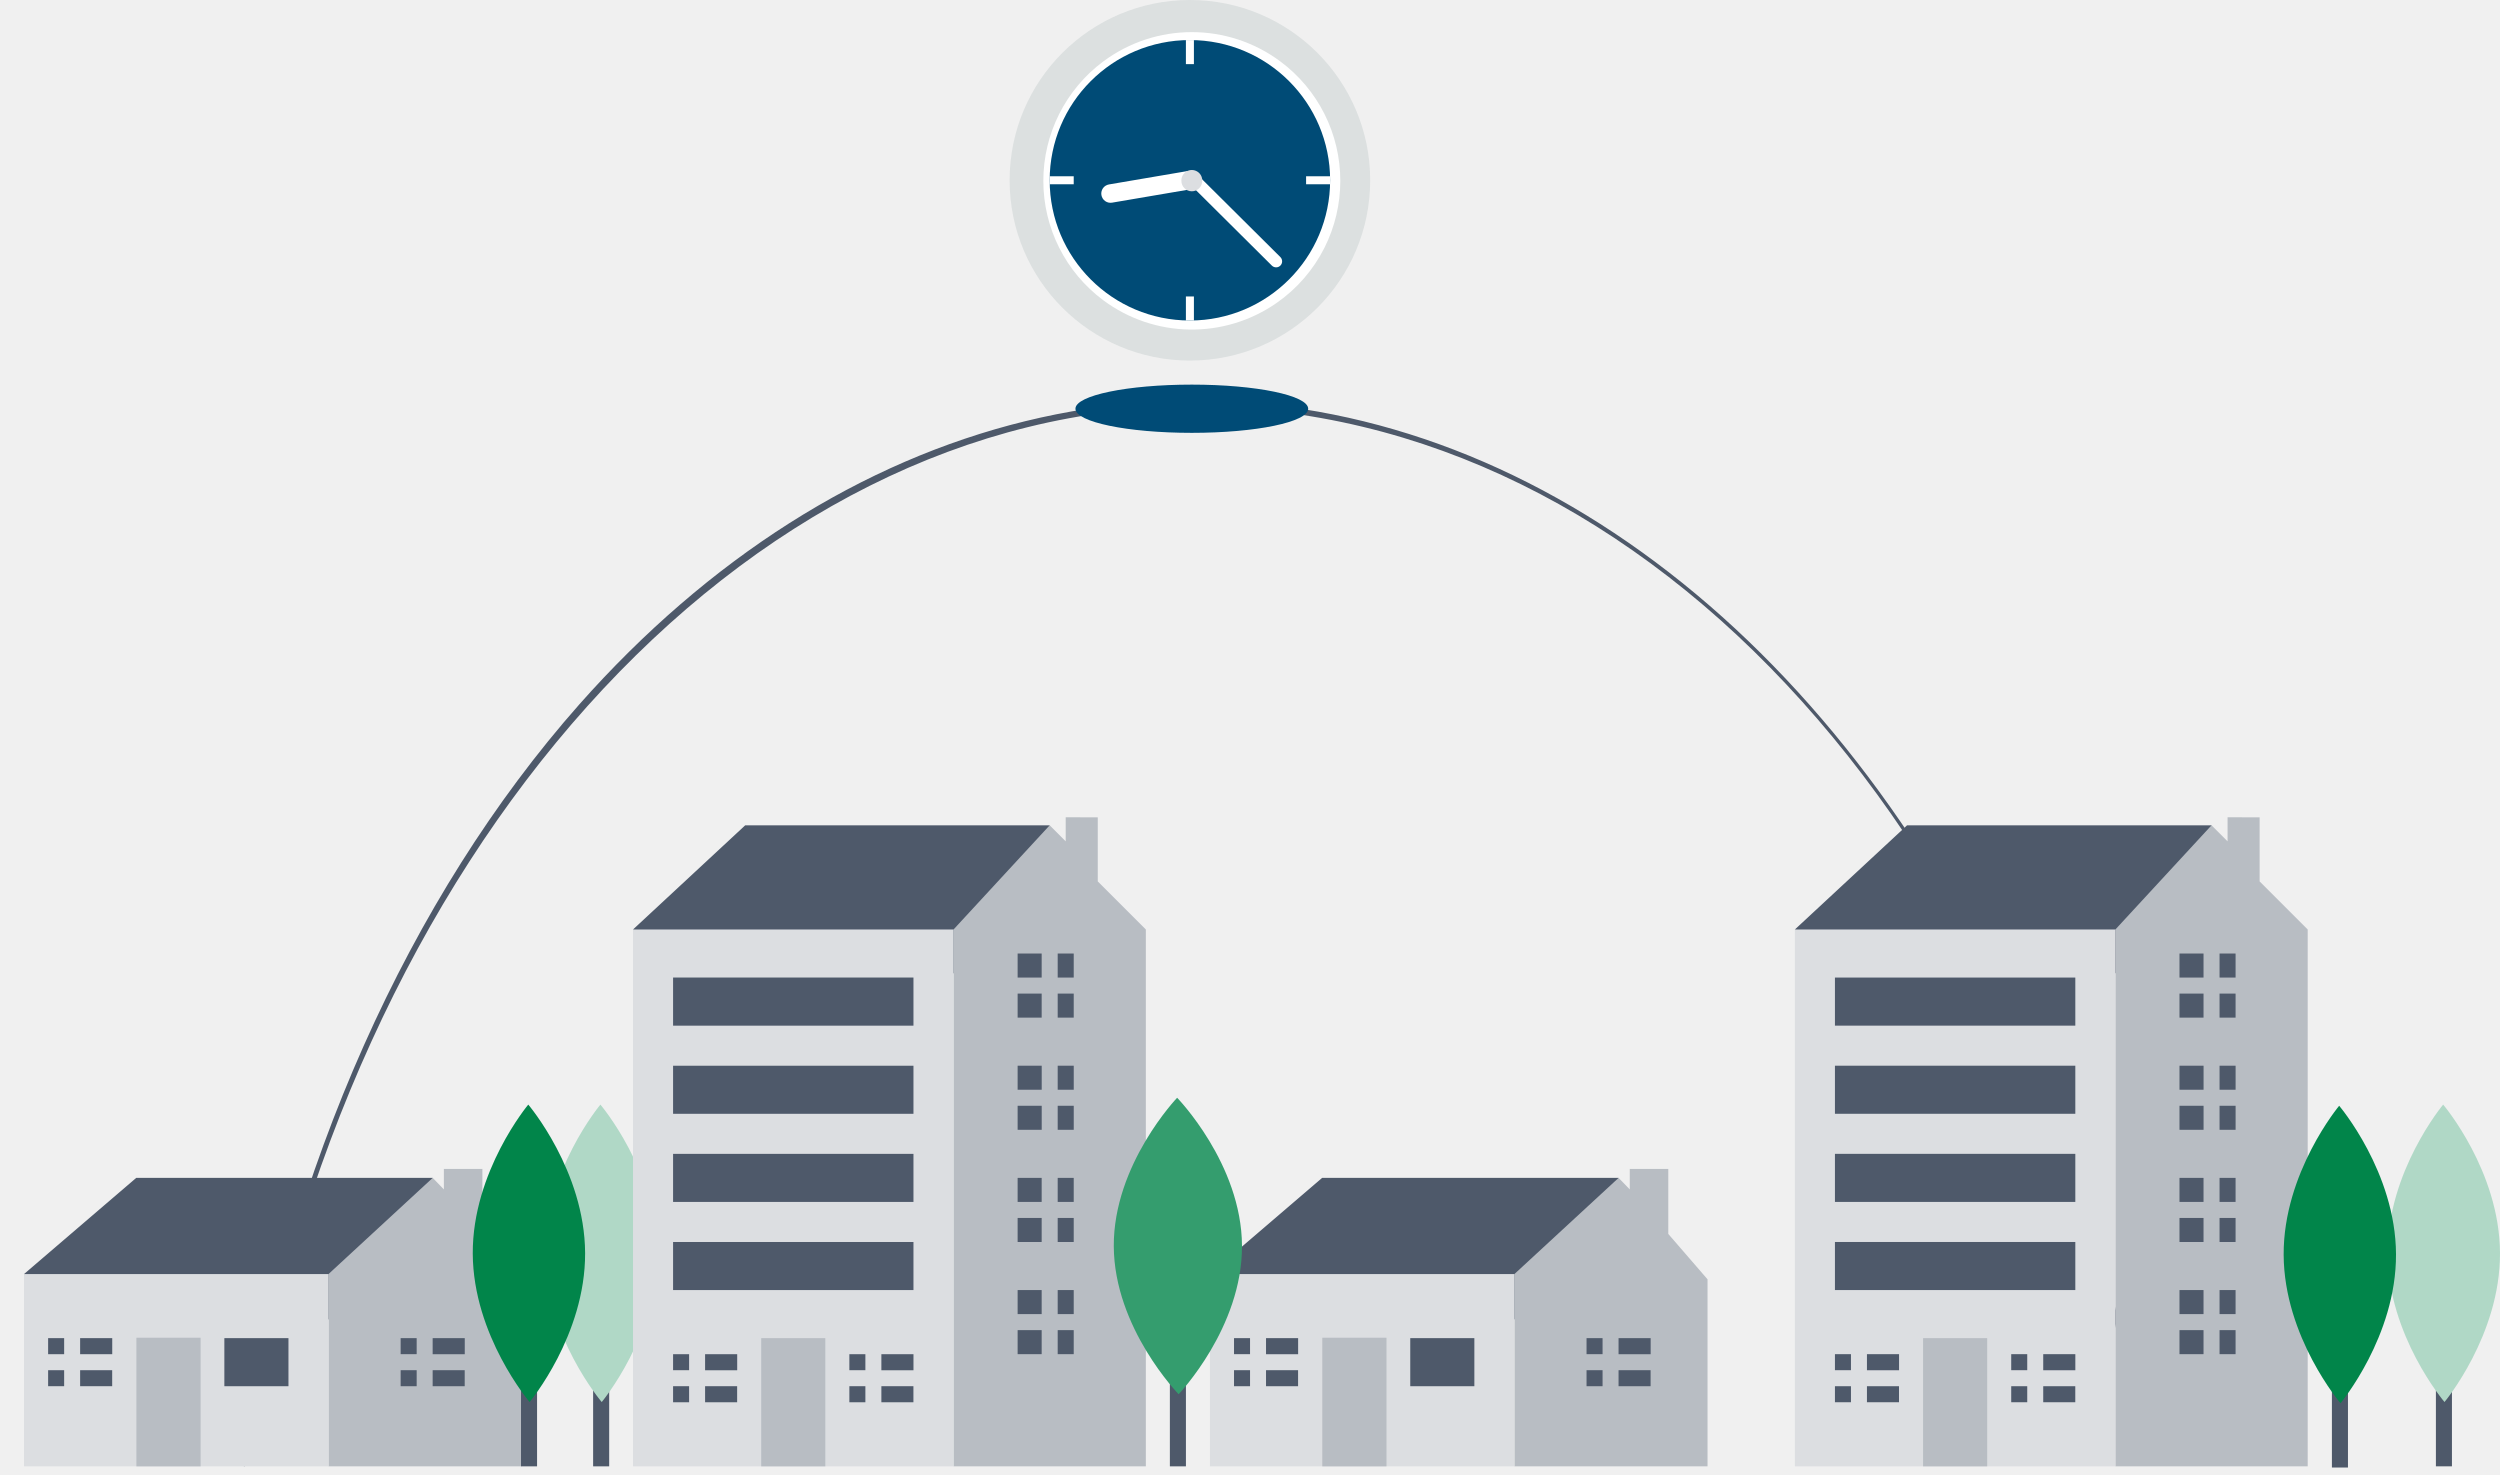
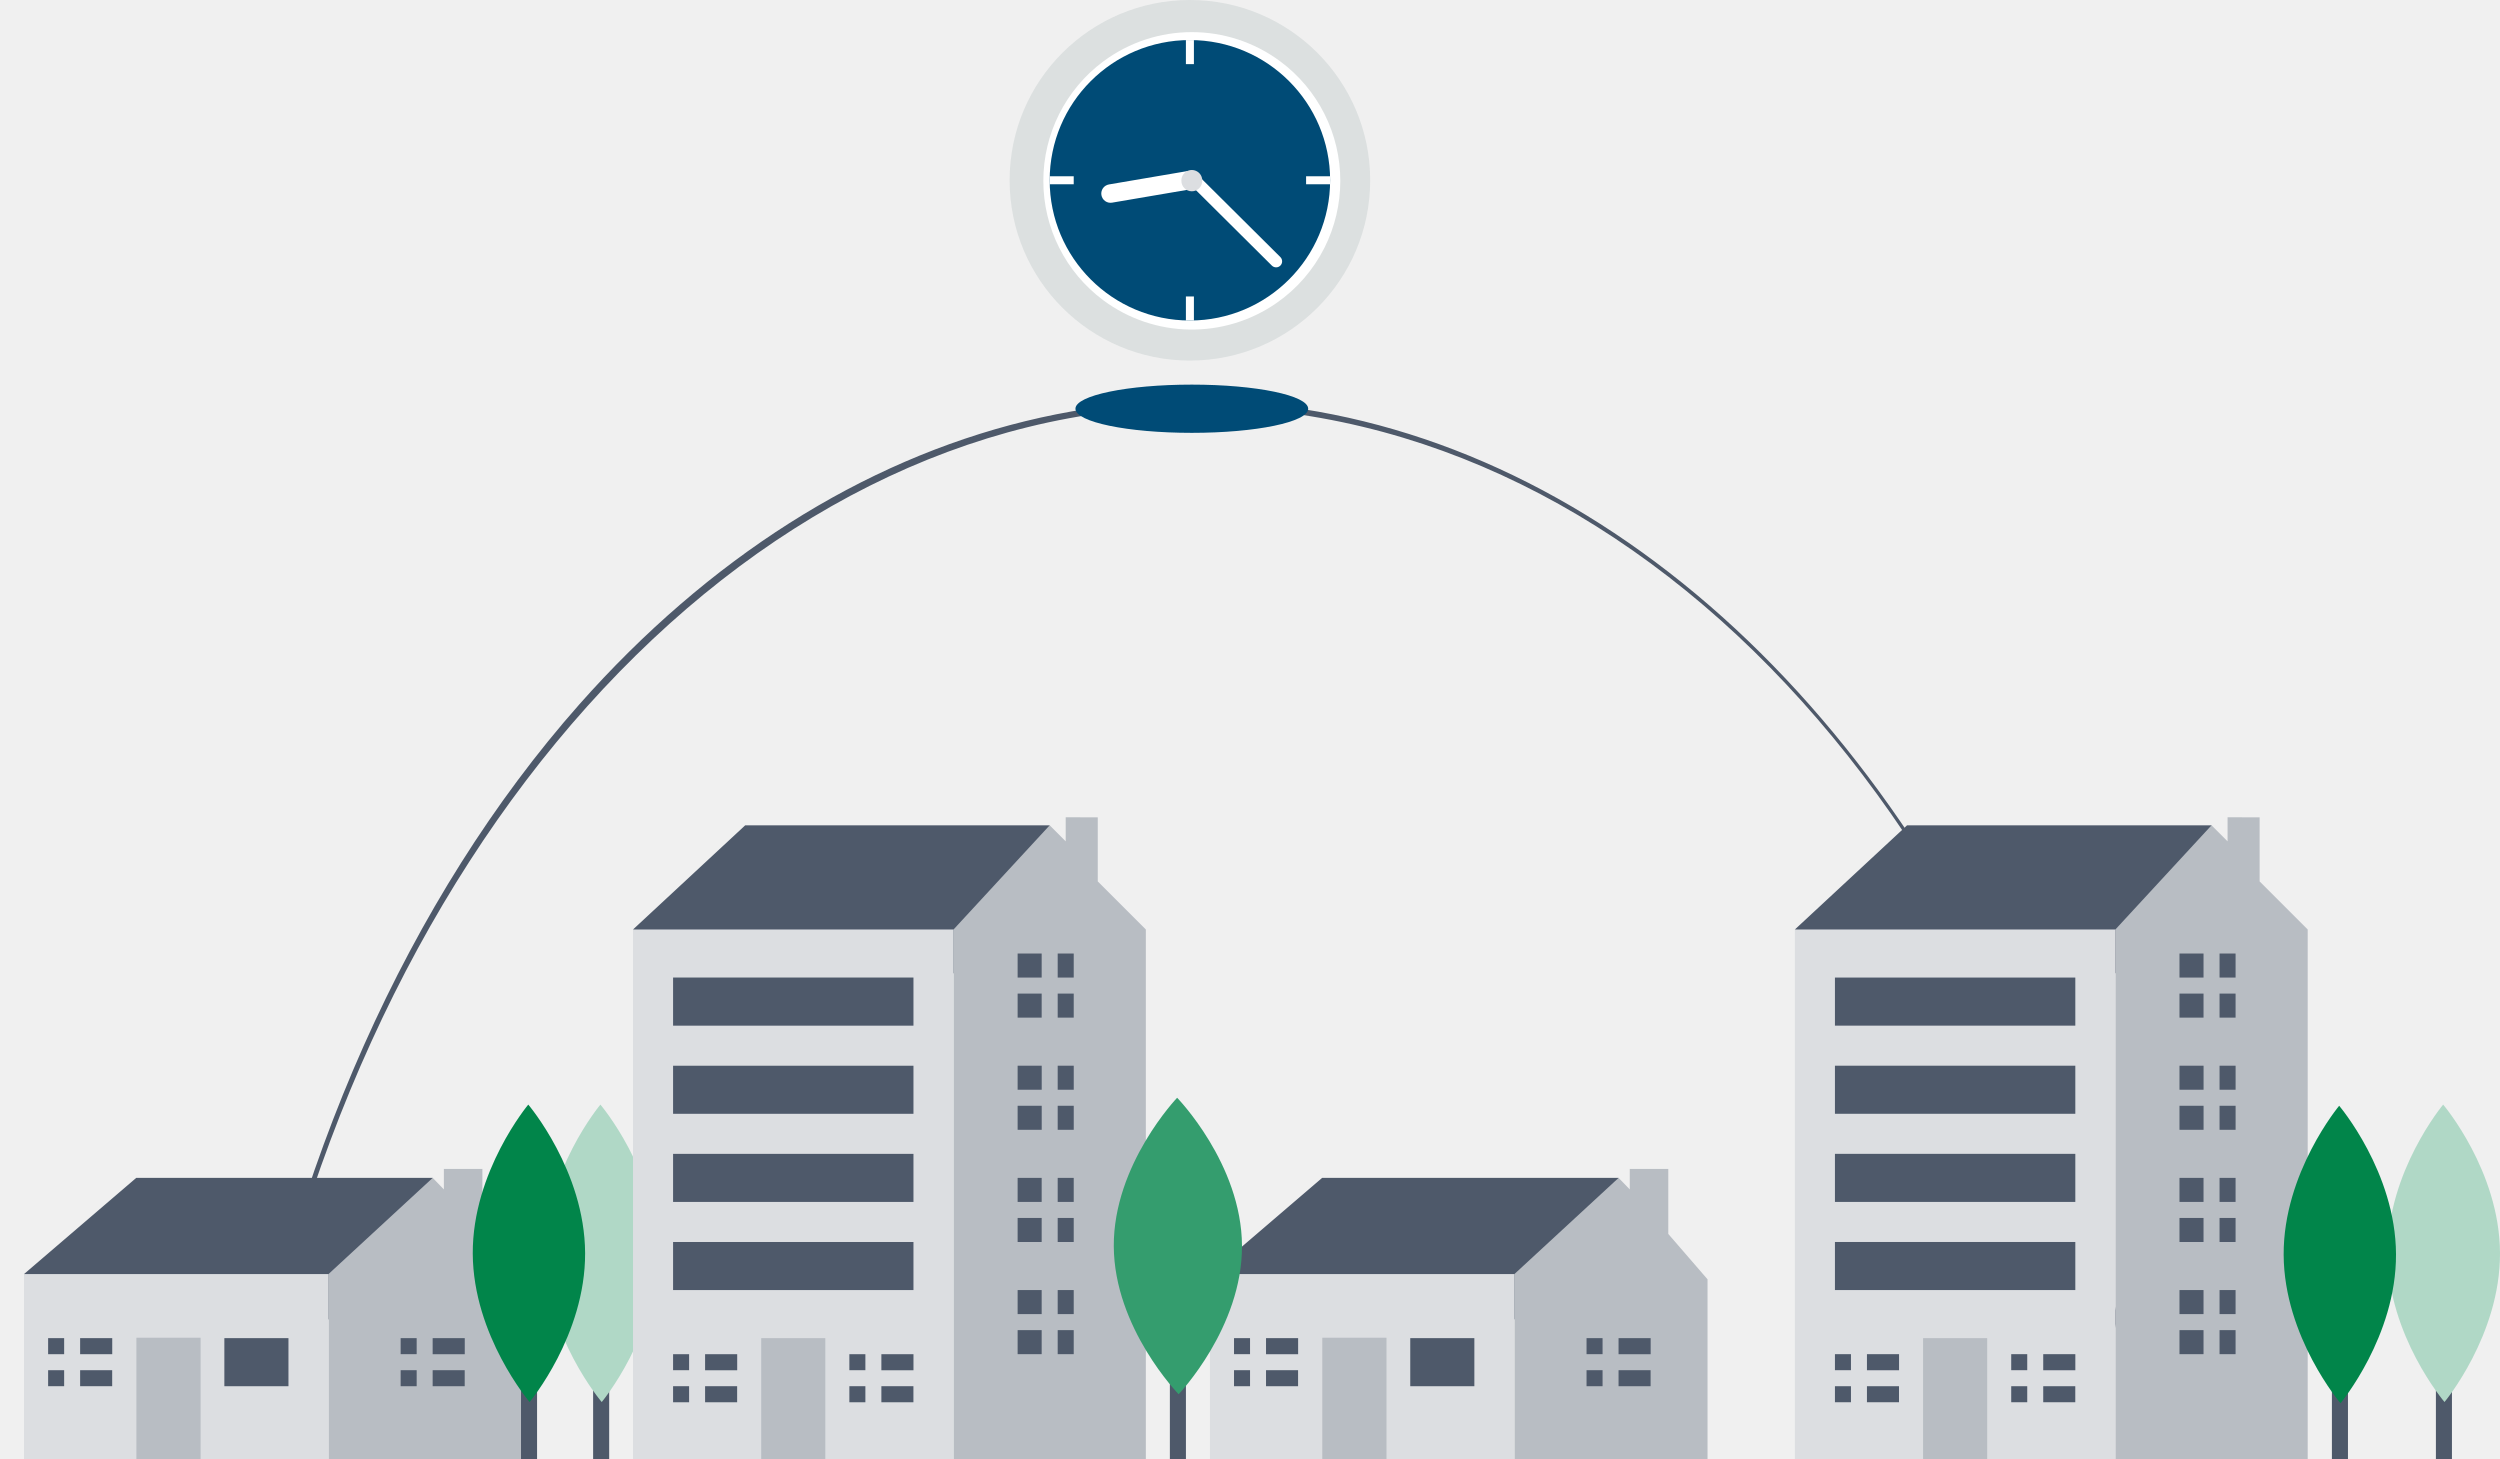
- <svg xmlns="http://www.w3.org/2000/svg" width="312" height="184" fill="none">
+ <svg xmlns="http://www.w3.org/2000/svg" width="312" height="182" fill="none">
  <path d="m30.536 183-.536-.169c5.978-37.125 21.002-70.838 42.305-94.93 16.105-18.184 35.26-30.347 55.66-35.34 20.401-4.995 41.376-2.657 60.951 6.793 19.575 9.45 37.105 25.702 50.941 47.224 13.835 21.523 23.52 47.608 28.143 75.8l-.536.17C254.809 104.957 206.11 50.765 149.037 50.765c-56.326 0-106.162 55.613-118.5 132.235ZM306.003 153H304v30h2.003v-30Z" fill="#4E596A" />
  <path d="M312 156.38c.046 10.251-6.928 18.594-6.928 18.594s-7.049-8.277-7.094-18.527c-.046-10.251 6.928-18.594 6.928-18.594s7.048 8.276 7.094 18.527Z" fill="#B0D8C6" />
  <path d="M76.026 153h-2.004v30h2.004v-30Z" fill="#4E596A" />
  <path d="M82.022 156.38c.046 10.251-6.928 18.594-6.928 18.594s-7.048-8.277-7.094-18.527c-.046-10.251 6.929-18.594 6.929-18.594s7.048 8.276 7.093 18.527Z" fill="#B0D8C6" />
  <path d="M4.532 161.784 3 159l14-12h37l.082 3.479-13.281 14.389-15.325 3.083-20.944-6.167Z" fill="#4E596A" />
  <path d="M60.202 153.995v-8.116h-4.807v2.559L54 147l-13 12v24h24.1v-23.343l-4.898-5.662Z" fill="#B8BDC3" />
  <path d="M52 169v-2h-2v2h2ZM51.833 171H50v2h2v-2h-.167ZM58.002 167h-4.007v2.007h4.007V167ZM57.995 171h-4v2h4v-2Z" fill="#4E596A" />
  <path d="m41 159-38 .001V183h38v-24Z" fill="#DCDEE1" />
  <path d="M36 167h-8v6h8v-6Z" fill="#4E596A" />
  <path d="M25.035 166.947h-8.012V183h8.012v-16.053Z" fill="#B8BDC3" />
  <path d="M8.005 169v-2h-2v2h2ZM7.838 171H6.005v2h2v-2h-.167ZM14.007 167H10v2.007h4.007V167ZM14 171h-4v2h4v-2ZM152.532 161.784 151 159l14-12h37l.082 3.479-13.281 14.389-15.325 3.083-20.944-6.167Z" fill="#4E596A" />
  <path d="M208.202 153.995v-8.116h-4.807v2.559L202 147l-13 12v24h24.1v-23.343l-4.898-5.662Z" fill="#B8BDC3" />
  <path d="M200 169v-2h-2v2h2ZM199.833 171H198v2h2v-2h-.167ZM206.002 167h-4.007v2.007h4.007V167ZM205.995 171h-4v2h4v-2Z" fill="#4E596A" />
  <path d="m189 159-38 .001V183h38v-24Z" fill="#DCDEE1" />
  <path d="M184 167h-8v6h8v-6Z" fill="#4E596A" />
  <path d="M173.035 166.947h-8.013V183h8.013v-16.053Z" fill="#B8BDC3" />
  <path d="M156.005 169v-2h-2v2h2ZM155.838 171h-1.833v2h2v-2h-.167ZM162.006 167H158v2.007h4.006V167ZM162 171h-4v2h4v-2Z" fill="#4E596A" />
  <path d="M148.738 54.02c8.021 0 14.524-1.348 14.524-3.01 0-1.663-6.503-3.01-14.524-3.01-8.021 0-14.523 1.347-14.523 3.01 0 1.662 6.502 3.01 14.523 3.01Z" fill="#004B76" />
  <path d="M148.5 45c12.426 0 22.5-10.074 22.5-22.5S160.926 0 148.5 0 126 10.074 126 22.5 136.074 45 148.5 45Z" fill="#DCE0E0" />
  <path d="M167.269 22.57a18.56 18.56 0 0 1-1.972 8.34 18.53 18.53 0 0 1-5.98 6.9 18.51 18.51 0 0 1-21.629-.34 18.564 18.564 0 0 1-7.479-14.9 18.583 18.583 0 0 1 7.479-14.9 18.51 18.51 0 0 1 22.102 0 18.53 18.53 0 0 1 5.507 6.56 18.56 18.56 0 0 1 1.972 8.34Z" fill="#fff" />
  <path d="M148.5 40c9.665 0 17.5-7.835 17.5-17.5S158.165 5 148.5 5 131 12.835 131 22.5 138.835 40 148.5 40Z" fill="#004B76" />
  <path fill="#fff" d="M148 37h1v3h-1zM148 5h1v3h-1zM134 22v1h-3v-1zM166 22v1h-3v-1zM149.504 22.296a1.154 1.154 0 0 1-.942 1.33l-9.776 1.666a1.149 1.149 0 0 1-1.328-.944 1.156 1.156 0 0 1 .522-1.17 1.15 1.15 0 0 1 .42-.16l9.776-1.666a1.15 1.15 0 0 1 1.328.944Z" />
  <path d="M159.792 33.145a.754.754 0 0 1-1.063.004l-10.523-10.458a.756.756 0 0 1-.004-1.063.752.752 0 0 1 1.062-.005l10.523 10.458a.752.752 0 0 1 .005 1.064Z" fill="#fff" />
  <path d="M148.739 23.875c.719 0 1.302-.584 1.302-1.305a1.303 1.303 0 1 0-2.604 0c0 .72.582 1.305 1.302 1.305Z" fill="#DCDEE1" />
  <path d="M81.704 117.559 79 116l14-13h38l-.794 10.982-23.735 15.844-24.767-12.267Z" fill="#4E596A" />
  <path d="M137 110v-8l-4-.002V105l-2-2.002L119 116v67h24v-67l-6-6Z" fill="#B8BDC3" />
  <path d="M130 122v-3h-3v3h3ZM130 127v-3h-3v3h3ZM134 119h-2v3h2v-3ZM134 124h-2v3h2v-3ZM130.005 136v-3H127v3h3.005ZM129.755 138H127v3h3.005v-3h-.25ZM134.003 133H132v3h2.003v-3ZM134.003 138H132v3h2.003v-3ZM130 150v-3h-3v3h3ZM129.75 152H127v3h3v-3h-.25ZM134 147h-2v3h2v-3ZM134 152h-2v3h2v-3ZM130 164v-3h-3v3h3ZM129.75 166H127v3h3v-3h-.25ZM134 161h-2v3h2v-3ZM134 166h-2v3h2v-3Z" fill="#4E596A" />
  <path d="M119 116H79v67h40v-67Z" fill="#DCDEE1" />
  <path d="M103 167h-8v16h8v-16Z" fill="#B8BDC3" />
  <path d="M114 122H84v6h30v-6ZM114 133H84v6h30v-6ZM114 144H84v6h30v-6ZM114 155H84v6h30v-6ZM86 171v-2h-2v2h2ZM85.833 173H84v2h2v-2h-.167ZM92.002 169h-4.007v2.007h4.007V169ZM91.995 173h-4v2h4v-2ZM108 171v-2h-2v2h2ZM107.833 173H106v2h2v-2h-.167ZM114.002 169h-4.007v2.007h4.007V169ZM113.995 173h-4v2h4v-2ZM226.704 117.559 224 116l14-13h38l-.794 10.982-23.735 15.844-24.767-12.267Z" fill="#4E596A" />
  <path d="M282 110v-8l-4-.002V105l-2-2.002L264 116v67h24v-67l-6-6Z" fill="#B8BDC3" />
  <path d="M275 122v-3h-3v3h3ZM275 127v-3h-3v3h3ZM279 119h-2v3h2v-3ZM279 124h-2v3h2v-3ZM275.005 136v-3H272v3h3.005ZM274.755 138H272v3h3.005v-3h-.25ZM279.003 133H277v3h2.003v-3ZM279.003 138H277v3h2.003v-3ZM275 150v-3h-3v3h3ZM274.75 152H272v3h3v-3h-.25ZM279 147h-2v3h2v-3ZM279 152h-2v3h2v-3ZM275 164v-3h-3v3h3ZM274.75 166H272v3h3v-3h-.25ZM279 161h-2v3h2v-3ZM279 166h-2v3h2v-3Z" fill="#4E596A" />
  <path d="M264 116h-40v67h40v-67Z" fill="#DCDEE1" />
  <path d="M248 167h-8v16h8v-16Z" fill="#B8BDC3" />
  <path d="M259 122h-30v6h30v-6ZM259 133h-30v6h30v-6ZM259 144h-30v6h30v-6ZM259 155h-30v6h30v-6ZM231 171v-2h-2v2h2ZM230.833 173H229v2h2v-2h-.167ZM237.002 169h-4.007v2.007h4.007V169ZM236.995 173h-4v2h4v-2ZM253 171v-2h-2v2h2ZM252.833 173H251v2h2v-2h-.167ZM259.002 169h-4.007v2.007h4.007V169ZM258.995 173h-4v2h4v-2ZM293.026 153.147h-2.004v30h2.004v-30Z" fill="#4E596A" />
  <path d="M299.022 156.527c.046 10.251-6.928 18.594-6.928 18.594s-7.048-8.276-7.094-18.527c-.045-10.251 6.929-18.594 6.929-18.594s7.048 8.276 7.093 18.527Z" fill="#01854A" />
  <path d="M148.003 153H146v30h2.003v-30Z" fill="#4E596A" />
  <path d="M155 155.467c.052 10.217-7.906 18.533-7.906 18.533s-8.042-8.249-8.094-18.467c-.052-10.217 7.906-18.533 7.906-18.533s8.042 8.249 8.094 18.467Z" fill="#349D6E" />
  <path d="M67.026 153h-2.004v30h2.004v-30Z" fill="#4E596A" />
  <path d="M73.022 156.38c.046 10.251-6.928 18.594-6.928 18.594s-7.048-8.277-7.094-18.527c-.045-10.251 6.929-18.594 6.929-18.594s7.048 8.276 7.093 18.527Z" fill="#01854A" />
</svg>
